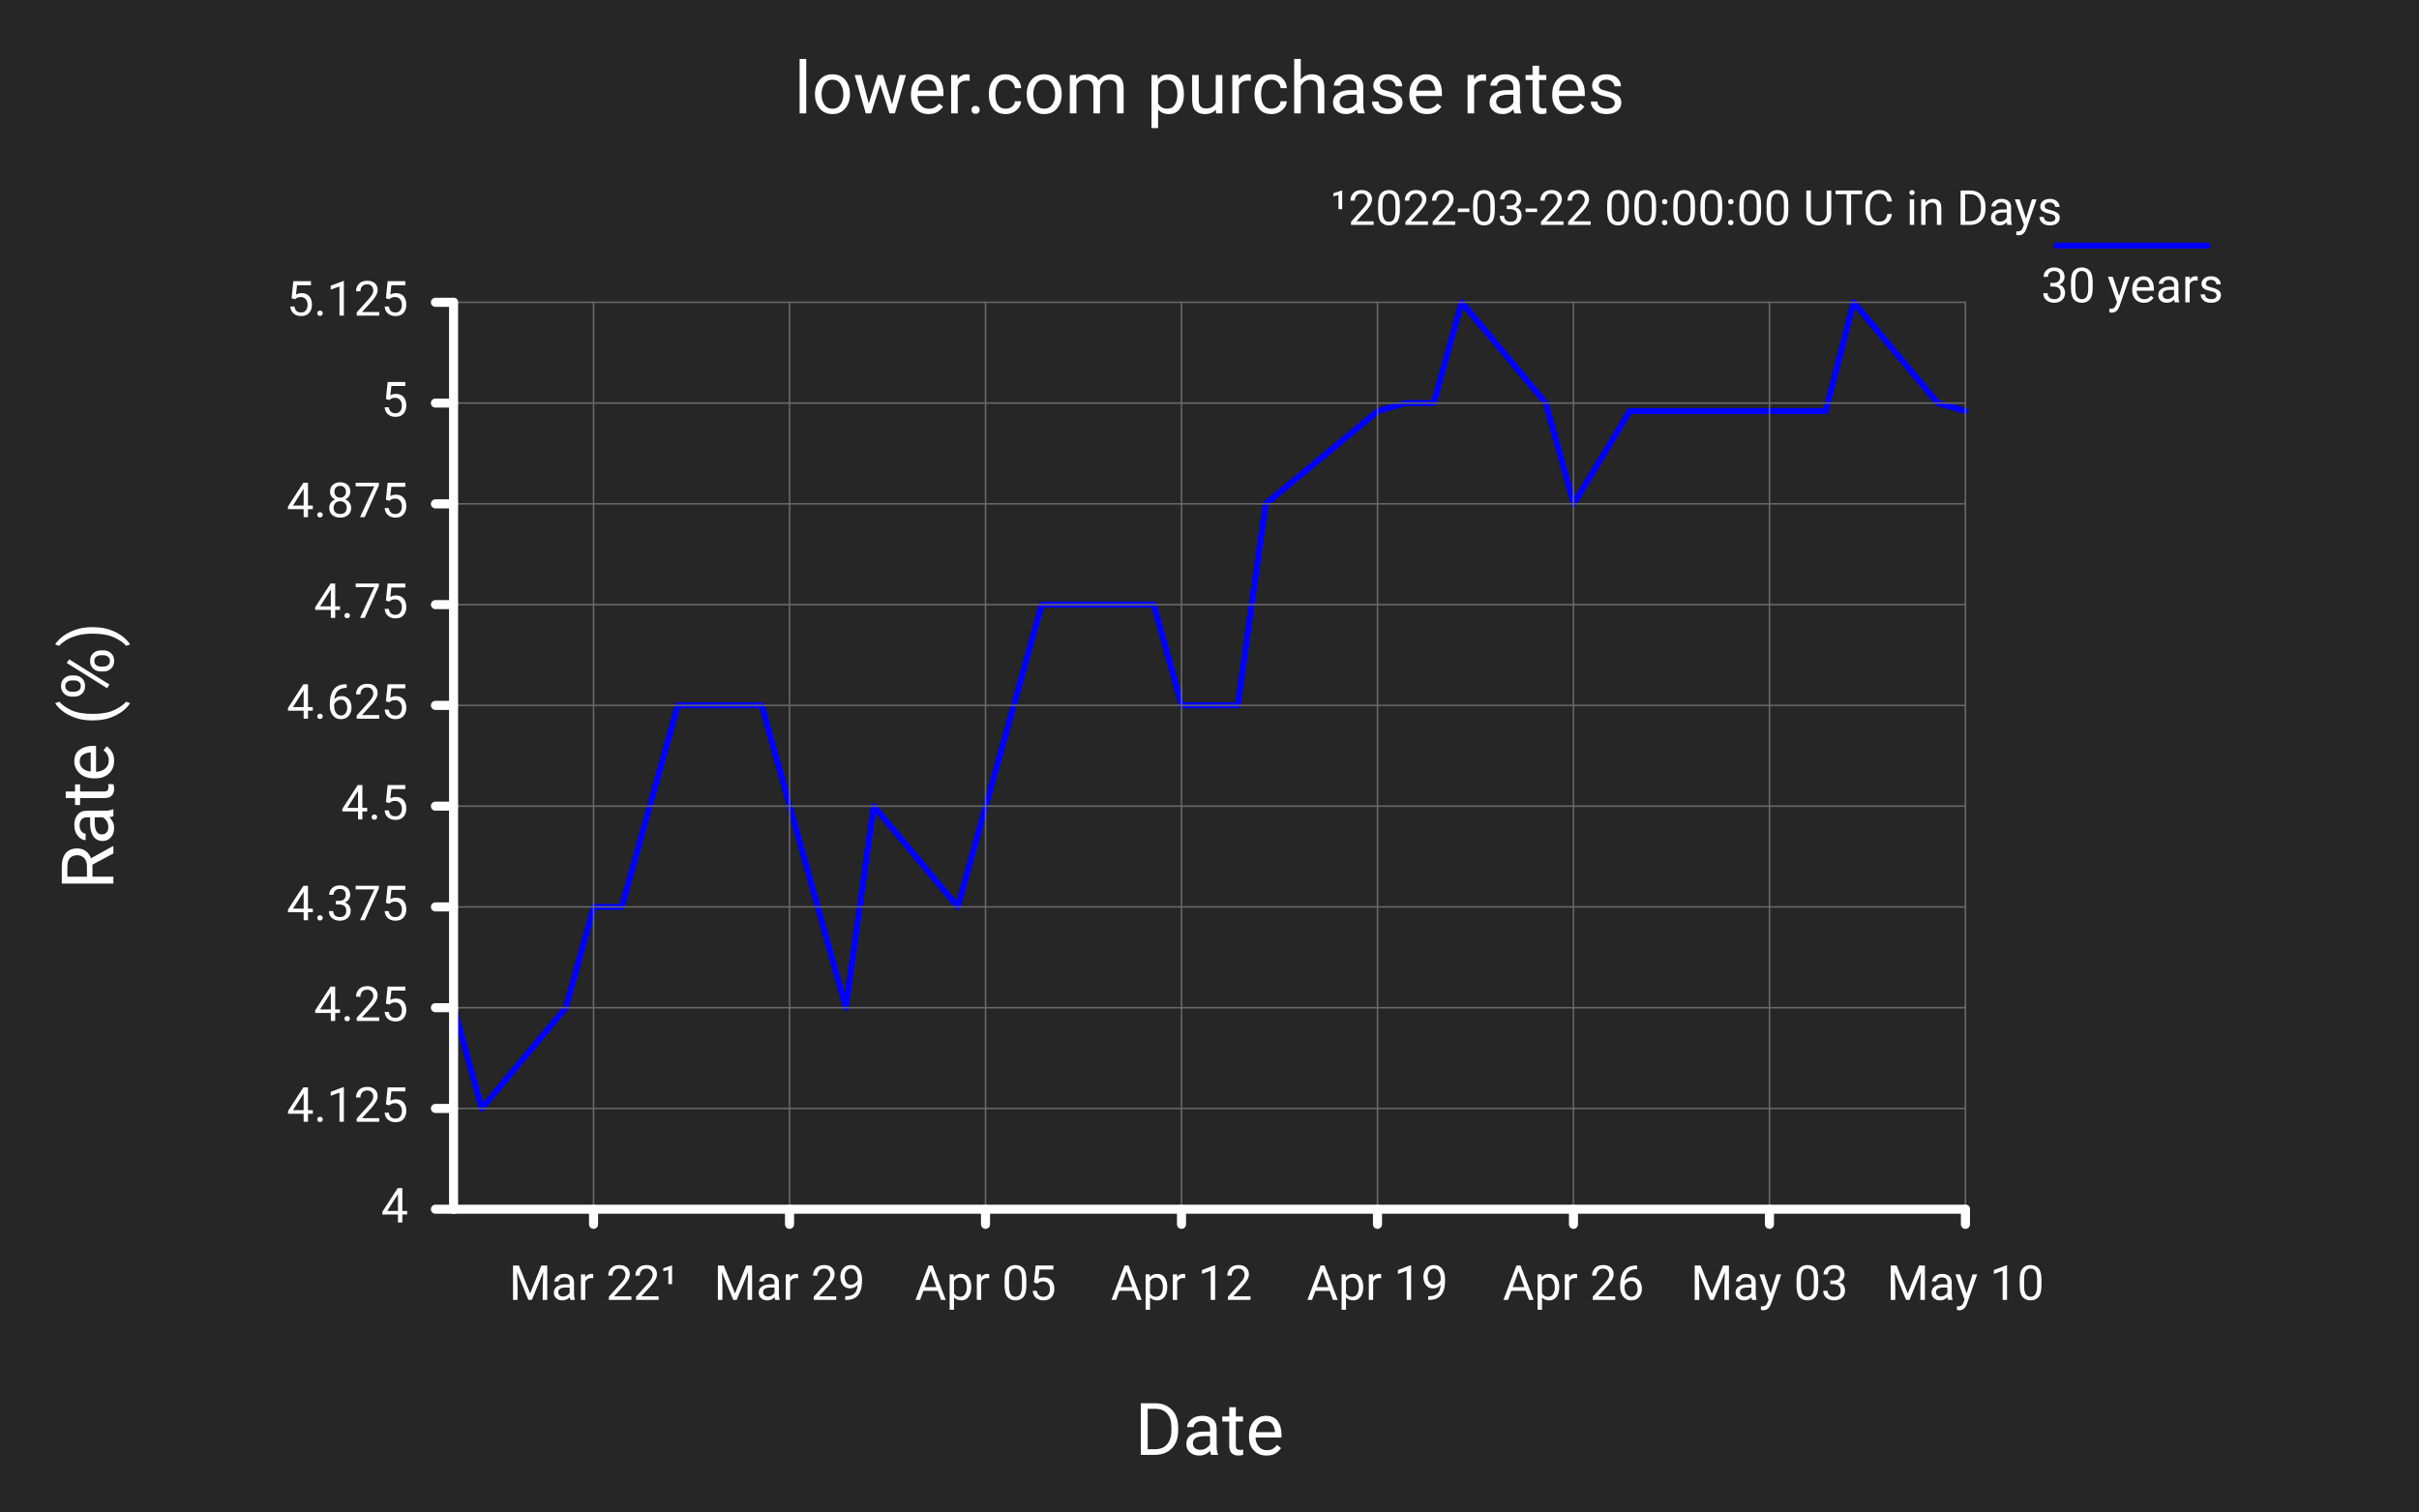
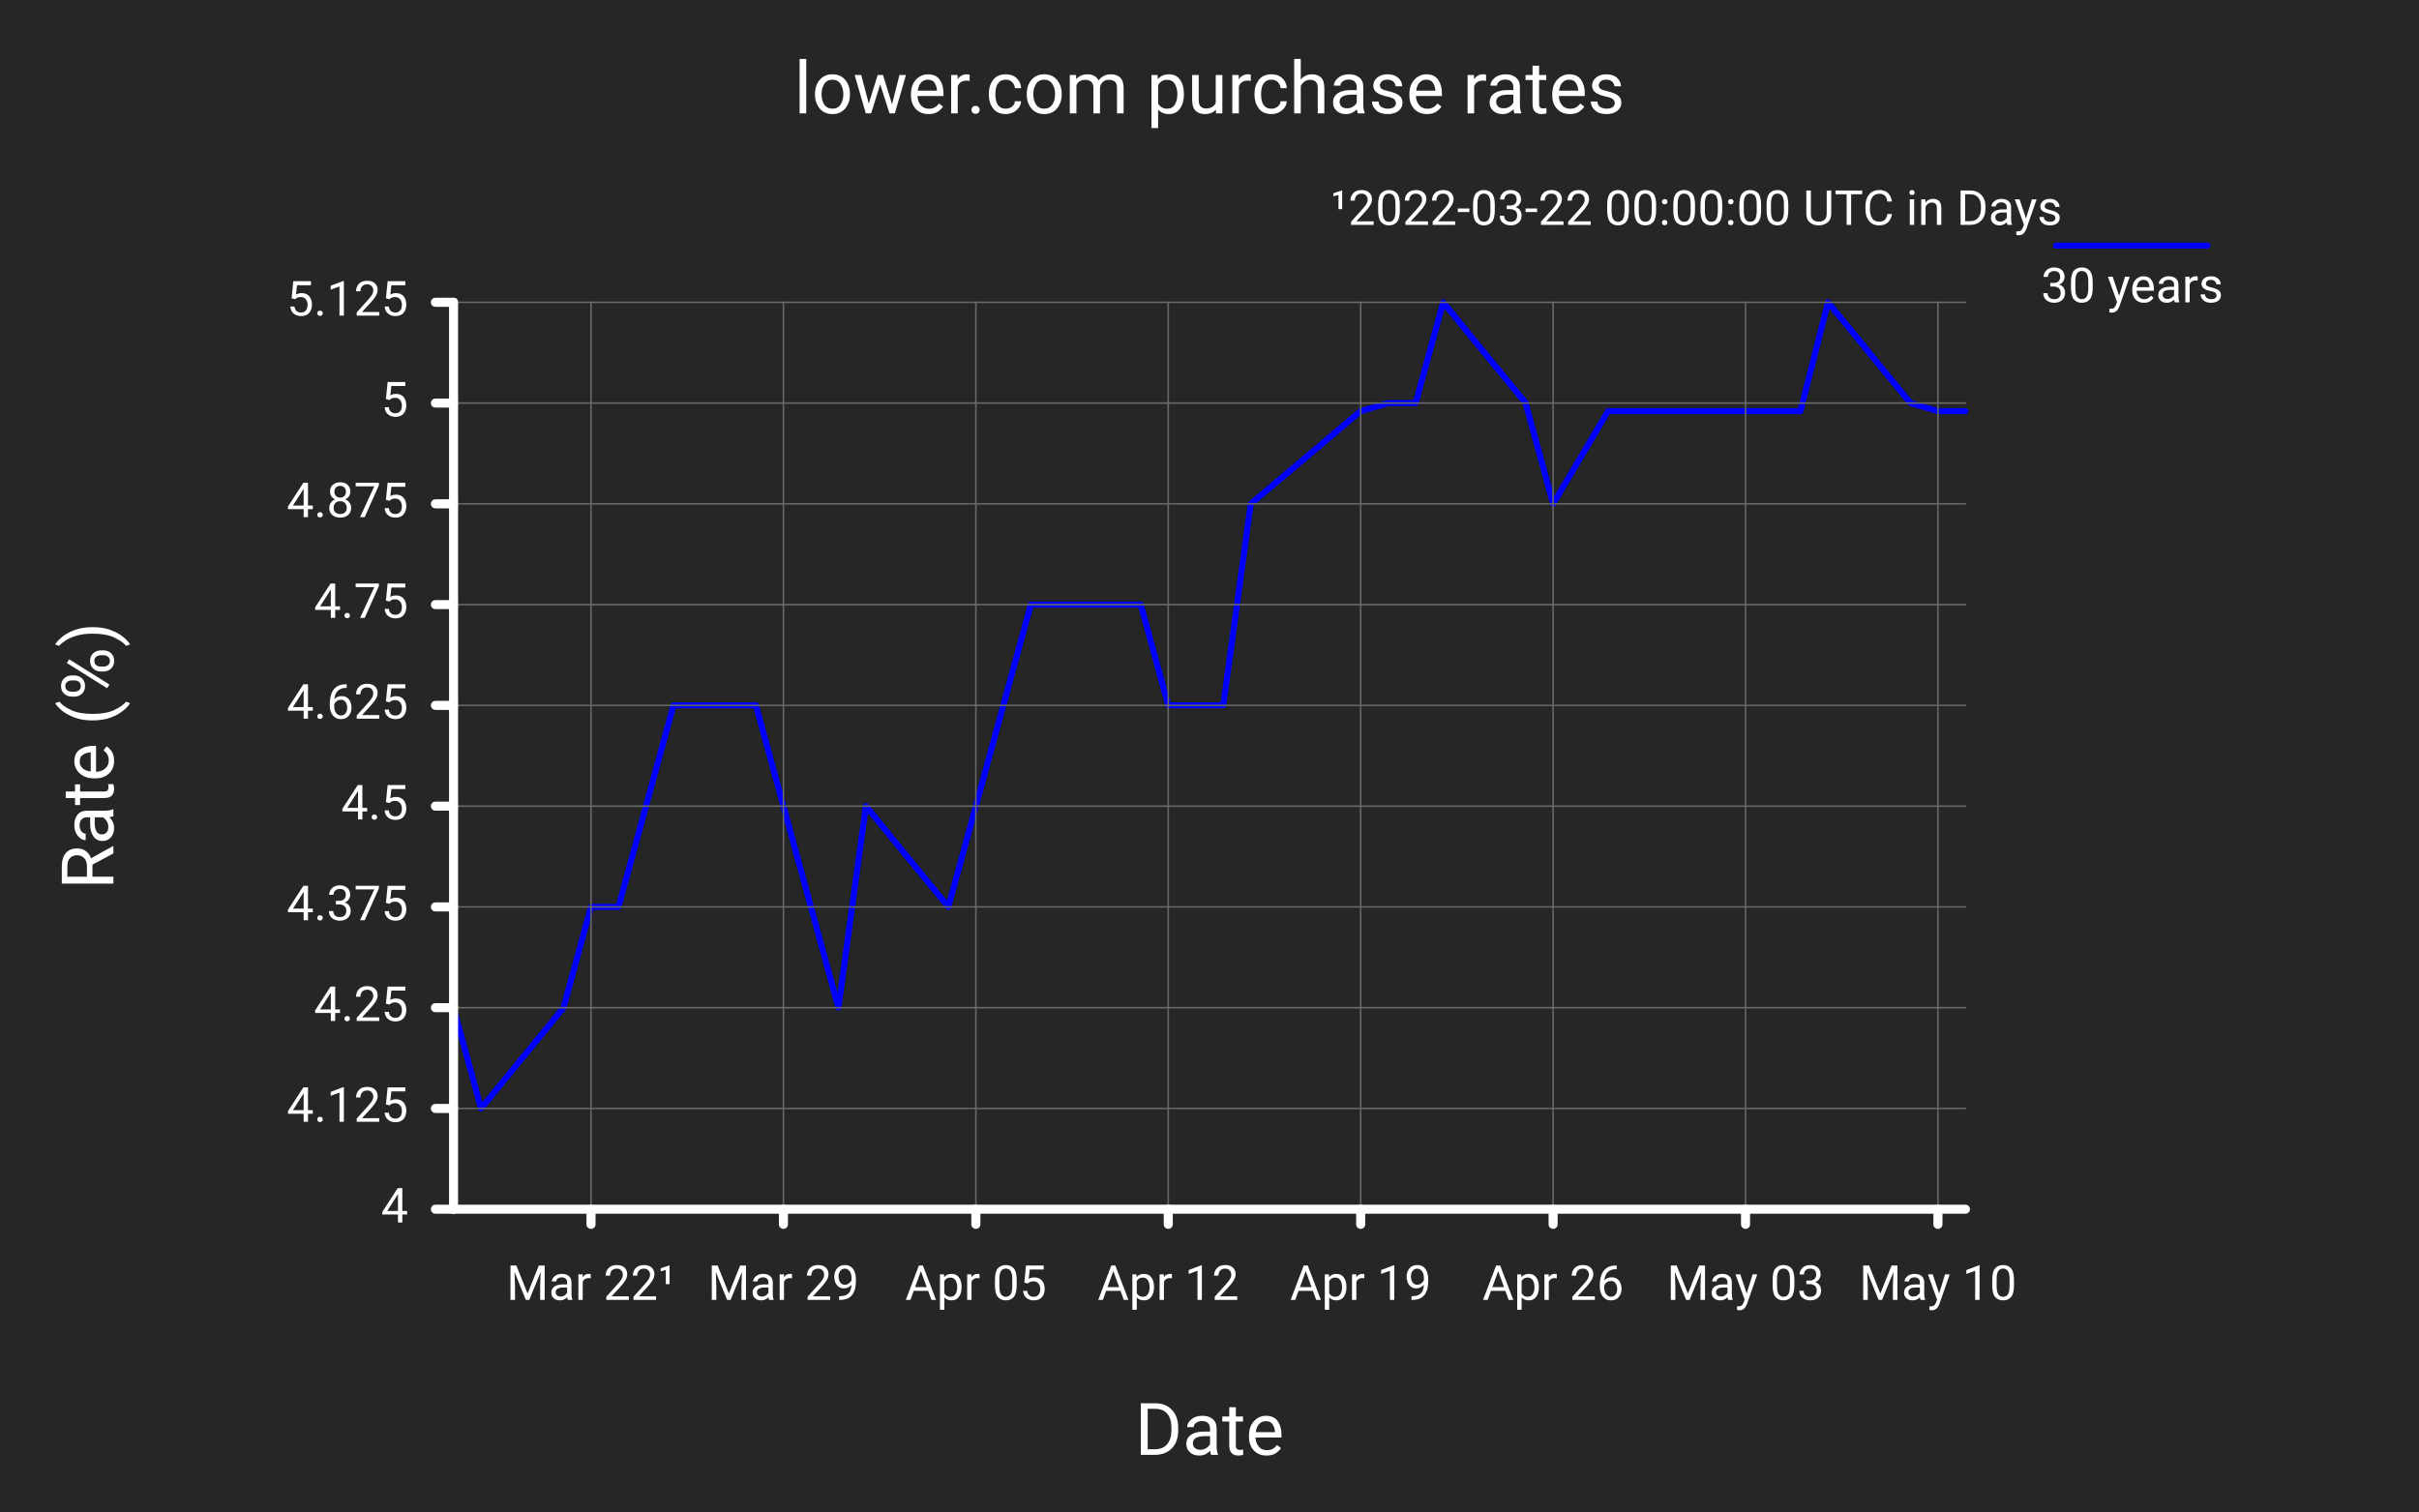
<svg xmlns="http://www.w3.org/2000/svg" class="poloto" width="800" height="500" viewBox="0 0 800 500">
  <style>.poloto{stroke-linecap:round;stroke-linejoin:round;font-family:Roboto,sans-serif;font-size:16px;}.poloto_background{fill:#262626;}.poloto_scatter{stroke-width:7}.poloto_tick_line{stroke:dimgray;stroke-width:0.5}.poloto_line{stroke-width:2}.poloto_text{fill: white;}.poloto_axis_lines{stroke: white;stroke-width:3;fill:none;stroke-dasharray:none}.poloto_title{font-size:24px;dominant-baseline:start;text-anchor:middle;}.poloto_xname{font-size:24px;dominant-baseline:start;text-anchor:middle;}.poloto_yname{font-size:24px;dominant-baseline:start;text-anchor:middle;}.poloto0stroke{stroke:blue;}.poloto1stroke{stroke:red;}.poloto2stroke{stroke:green;}.poloto3stroke{stroke:gold;}.poloto4stroke{stroke:aqua;}.poloto5stroke{stroke:lime;}.poloto6stroke{stroke:orange;}.poloto7stroke{stroke:chocolate;}.poloto0fill{fill:blue;}.poloto1fill{fill:red;}.poloto2fill{fill:green;}.poloto3fill{fill:gold;}.poloto4fill{fill:aqua;}.poloto5fill{fill:lime;}.poloto6fill{fill:orange;}.poloto7fill{fill:chocolate;}</style>
  <circle r="1e5" class="poloto_background" />
  <text class="poloto_text poloto_legend_text" x="675" y="100">30 years</text>
  <line class="poloto_line poloto_legend_icon poloto0stroke poloto0legend" stroke="black" x1="680" x2="730" y1="81.25" y2="81.25" />
-   <path class="poloto_line poloto0stroke" fill="none" stroke="black" d=" M 150.00 333.33 L 159.26 366.67 L 187.04 333.33 L 196.30 300.00 L 205.56 300.00 L 205.56 300.00 L 224.07 233.33 L 251.85 233.33 L 261.11 266.67 L 270.37 300.00 L 279.63 333.33 L 288.89 266.67 L 316.67 300.00 L 325.93 266.67 L 335.19 233.33 L 344.44 200.00 L 353.70 200.00 L 381.48 200.00 L 390.74 233.33 L 400.00 233.33 L 409.26 233.33 L 418.52 166.67 L 455.56 136.00 L 464.81 133.33 L 474.07 133.33 L 483.33 100.00 L 511.11 133.33 L 520.37 166.67 L 538.89 136.00 L 548.15 136.00 L 575.93 136.00 L 585.19 136.00 L 594.44 136.00 L 603.70 136.00 L 612.96 100.00 L 640.74 133.33 L 650.00 136.00 L 650.00 136.00" />
+   <path class="poloto_line poloto0stroke" fill="none" stroke="black" d=" M 150.00 333.33 L 159.09 366.67 L 186.36 333.33 L 195.45 300.00 L 204.55 300.00 L 204.55 300.00 L 222.73 233.33 L 250.00 233.33 L 259.09 266.67 L 268.18 300.00 L 277.27 333.33 L 286.36 266.67 L 313.64 300.00 L 322.73 266.67 L 331.82 233.33 L 340.91 200.00 L 350.00 200.00 L 377.27 200.00 L 386.36 233.33 L 395.45 233.33 L 404.55 233.33 L 413.64 166.67 L 450.00 136.00 L 459.09 133.33 L 468.18 133.33 L 477.27 100.00 L 504.55 133.33 L 513.64 166.67 L 531.82 136.00 L 540.91 136.00 L 568.18 136.00 L 577.27 136.00 L 586.36 136.00 L 595.45 136.00 L 604.55 100.00 L 631.82 133.33 L 640.91 136.00 L 640.91 136.00 L 650.00 136.00" />
  <text class="poloto_labels poloto_text poloto_title" x="400" y="37.5">lower.com purchase rates</text>
  <text class="poloto_labels poloto_text poloto_xname" x="400" y="481.25">Date</text>
  <text class="poloto_labels poloto_text poloto_yname" transform="rotate(-90,37.5,250)" x="37.5" y="250">Rate (%)</text>
  <text class="poloto_tick_labels poloto_text" dominant-baseline="middle" text-anchor="start" x="150" y="70" />
  <line class="poloto_axis_lines" stroke="black" x1="150" x2="144" y1="400" y2="400" />
  <line class="poloto_tick_line" stroke="black" x1="150" x2="650" y1="400" y2="400" />
  <text class="poloto_tick_labels poloto_text" dominant-baseline="middle" text-anchor="end" x="135" y="400">4</text>
  <line class="poloto_axis_lines" stroke="black" x1="150" x2="144" y1="366.667" y2="366.667" />
  <line class="poloto_tick_line" stroke="black" x1="150" x2="650" y1="366.667" y2="366.667" />
  <text class="poloto_tick_labels poloto_text" dominant-baseline="middle" text-anchor="end" x="135" y="366.667">4.125</text>
  <line class="poloto_axis_lines" stroke="black" x1="150" x2="144" y1="333.333" y2="333.333" />
  <line class="poloto_tick_line" stroke="black" x1="150" x2="650" y1="333.333" y2="333.333" />
  <text class="poloto_tick_labels poloto_text" dominant-baseline="middle" text-anchor="end" x="135" y="333.333">4.25</text>
  <line class="poloto_axis_lines" stroke="black" x1="150" x2="144" y1="300" y2="300" />
  <line class="poloto_tick_line" stroke="black" x1="150" x2="650" y1="300" y2="300" />
  <text class="poloto_tick_labels poloto_text" dominant-baseline="middle" text-anchor="end" x="135" y="300">4.375</text>
  <line class="poloto_axis_lines" stroke="black" x1="150" x2="144" y1="266.667" y2="266.667" />
  <line class="poloto_tick_line" stroke="black" x1="150" x2="650" y1="266.667" y2="266.667" />
  <text class="poloto_tick_labels poloto_text" dominant-baseline="middle" text-anchor="end" x="135" y="266.667">4.5</text>
  <line class="poloto_axis_lines" stroke="black" x1="150" x2="144" y1="233.333" y2="233.333" />
  <line class="poloto_tick_line" stroke="black" x1="150" x2="650" y1="233.333" y2="233.333" />
  <text class="poloto_tick_labels poloto_text" dominant-baseline="middle" text-anchor="end" x="135" y="233.333">4.625</text>
  <line class="poloto_axis_lines" stroke="black" x1="150" x2="144" y1="200" y2="200" />
  <line class="poloto_tick_line" stroke="black" x1="150" x2="650" y1="200" y2="200" />
  <text class="poloto_tick_labels poloto_text" dominant-baseline="middle" text-anchor="end" x="135" y="200">4.75</text>
  <line class="poloto_axis_lines" stroke="black" x1="150" x2="144" y1="166.667" y2="166.667" />
  <line class="poloto_tick_line" stroke="black" x1="150" x2="650" y1="166.667" y2="166.667" />
  <text class="poloto_tick_labels poloto_text" dominant-baseline="middle" text-anchor="end" x="135" y="166.667">4.875</text>
  <line class="poloto_axis_lines" stroke="black" x1="150" x2="144" y1="133.333" y2="133.333" />
  <line class="poloto_tick_line" stroke="black" x1="150" x2="650" y1="133.333" y2="133.333" />
  <text class="poloto_tick_labels poloto_text" dominant-baseline="middle" text-anchor="end" x="135" y="133.333">5</text>
  <line class="poloto_axis_lines" stroke="black" x1="150" x2="144" y1="100" y2="100" />
  <line class="poloto_tick_line" stroke="black" x1="150" x2="650" y1="100" y2="100" />
  <text class="poloto_tick_labels poloto_text" dominant-baseline="middle" text-anchor="end" x="135" y="100">5.125</text>
  <text class="poloto_tick_labels poloto_text" dominant-baseline="middle" text-anchor="start" x="440" y="70">¹2022-03-22 00:00:00 UTC in Days</text>
-   <line class="poloto_axis_lines" stroke="black" x1="196.296" x2="196.296" y1="400" y2="405" />
-   <line class="poloto_tick_line" stroke="black" x1="196.296" x2="196.296" y1="400" y2="100" />
-   <text class="poloto_tick_labels poloto_text" dominant-baseline="start" text-anchor="middle" x="196.296" y="430">Mar 22¹</text>
-   <line class="poloto_axis_lines" stroke="black" x1="261.111" x2="261.111" y1="400" y2="405" />
-   <line class="poloto_tick_line" stroke="black" x1="261.111" x2="261.111" y1="400" y2="100" />
-   <text class="poloto_tick_labels poloto_text" dominant-baseline="start" text-anchor="middle" x="261.111" y="430">Mar 29</text>
-   <line class="poloto_axis_lines" stroke="black" x1="325.926" x2="325.926" y1="400" y2="405" />
-   <line class="poloto_tick_line" stroke="black" x1="325.926" x2="325.926" y1="400" y2="100" />
-   <text class="poloto_tick_labels poloto_text" dominant-baseline="start" text-anchor="middle" x="325.926" y="430">Apr 05</text>
-   <line class="poloto_axis_lines" stroke="black" x1="390.741" x2="390.741" y1="400" y2="405" />
-   <line class="poloto_tick_line" stroke="black" x1="390.741" x2="390.741" y1="400" y2="100" />
-   <text class="poloto_tick_labels poloto_text" dominant-baseline="start" text-anchor="middle" x="390.741" y="430">Apr 12</text>
-   <line class="poloto_axis_lines" stroke="black" x1="455.556" x2="455.556" y1="400" y2="405" />
-   <line class="poloto_tick_line" stroke="black" x1="455.556" x2="455.556" y1="400" y2="100" />
-   <text class="poloto_tick_labels poloto_text" dominant-baseline="start" text-anchor="middle" x="455.556" y="430">Apr 19</text>
-   <line class="poloto_axis_lines" stroke="black" x1="520.37" x2="520.37" y1="400" y2="405" />
-   <line class="poloto_tick_line" stroke="black" x1="520.37" x2="520.37" y1="400" y2="100" />
-   <text class="poloto_tick_labels poloto_text" dominant-baseline="start" text-anchor="middle" x="520.37" y="430">Apr 26</text>
-   <line class="poloto_axis_lines" stroke="black" x1="585.185" x2="585.185" y1="400" y2="405" />
-   <line class="poloto_tick_line" stroke="black" x1="585.185" x2="585.185" y1="400" y2="100" />
-   <text class="poloto_tick_labels poloto_text" dominant-baseline="start" text-anchor="middle" x="585.185" y="430">May 03</text>
-   <line class="poloto_axis_lines" stroke="black" x1="650" x2="650" y1="400" y2="405" />
-   <line class="poloto_tick_line" stroke="black" x1="650" x2="650" y1="400" y2="100" />
-   <text class="poloto_tick_labels poloto_text" dominant-baseline="start" text-anchor="middle" x="650" y="430">May 10</text>
+   <line class="poloto_axis_lines" stroke="black" x1="195.455" x2="195.455" y1="400" y2="405" />
+   <line class="poloto_tick_line" stroke="black" x1="195.455" x2="195.455" y1="400" y2="100" />
+   <text class="poloto_tick_labels poloto_text" dominant-baseline="start" text-anchor="middle" x="195.455" y="430">Mar 22¹</text>
+   <line class="poloto_axis_lines" stroke="black" x1="259.091" x2="259.091" y1="400" y2="405" />
+   <line class="poloto_tick_line" stroke="black" x1="259.091" x2="259.091" y1="400" y2="100" />
+   <text class="poloto_tick_labels poloto_text" dominant-baseline="start" text-anchor="middle" x="259.091" y="430">Mar 29</text>
+   <line class="poloto_axis_lines" stroke="black" x1="322.727" x2="322.727" y1="400" y2="405" />
+   <line class="poloto_tick_line" stroke="black" x1="322.727" x2="322.727" y1="400" y2="100" />
+   <text class="poloto_tick_labels poloto_text" dominant-baseline="start" text-anchor="middle" x="322.727" y="430">Apr 05</text>
+   <line class="poloto_axis_lines" stroke="black" x1="386.364" x2="386.364" y1="400" y2="405" />
+   <line class="poloto_tick_line" stroke="black" x1="386.364" x2="386.364" y1="400" y2="100" />
+   <text class="poloto_tick_labels poloto_text" dominant-baseline="start" text-anchor="middle" x="386.364" y="430">Apr 12</text>
+   <line class="poloto_axis_lines" stroke="black" x1="450" x2="450" y1="400" y2="405" />
+   <line class="poloto_tick_line" stroke="black" x1="450" x2="450" y1="400" y2="100" />
+   <text class="poloto_tick_labels poloto_text" dominant-baseline="start" text-anchor="middle" x="450" y="430">Apr 19</text>
+   <line class="poloto_axis_lines" stroke="black" x1="513.636" x2="513.636" y1="400" y2="405" />
+   <line class="poloto_tick_line" stroke="black" x1="513.636" x2="513.636" y1="400" y2="100" />
+   <text class="poloto_tick_labels poloto_text" dominant-baseline="start" text-anchor="middle" x="513.636" y="430">Apr 26</text>
+   <line class="poloto_axis_lines" stroke="black" x1="577.273" x2="577.273" y1="400" y2="405" />
+   <line class="poloto_tick_line" stroke="black" x1="577.273" x2="577.273" y1="400" y2="100" />
+   <text class="poloto_tick_labels poloto_text" dominant-baseline="start" text-anchor="middle" x="577.273" y="430">May 03</text>
+   <line class="poloto_axis_lines" stroke="black" x1="640.909" x2="640.909" y1="400" y2="405" />
+   <line class="poloto_tick_line" stroke="black" x1="640.909" x2="640.909" y1="400" y2="100" />
+   <text class="poloto_tick_labels poloto_text" dominant-baseline="start" text-anchor="middle" x="640.909" y="430">May 10</text>
  <path stroke="black" fill="none" class="poloto_axis_lines" d=" M 150 400 L 650 400" />
  <path stroke="black" fill="none" class="poloto_axis_lines" d=" M 150 400 L 150 100" />
</svg>
